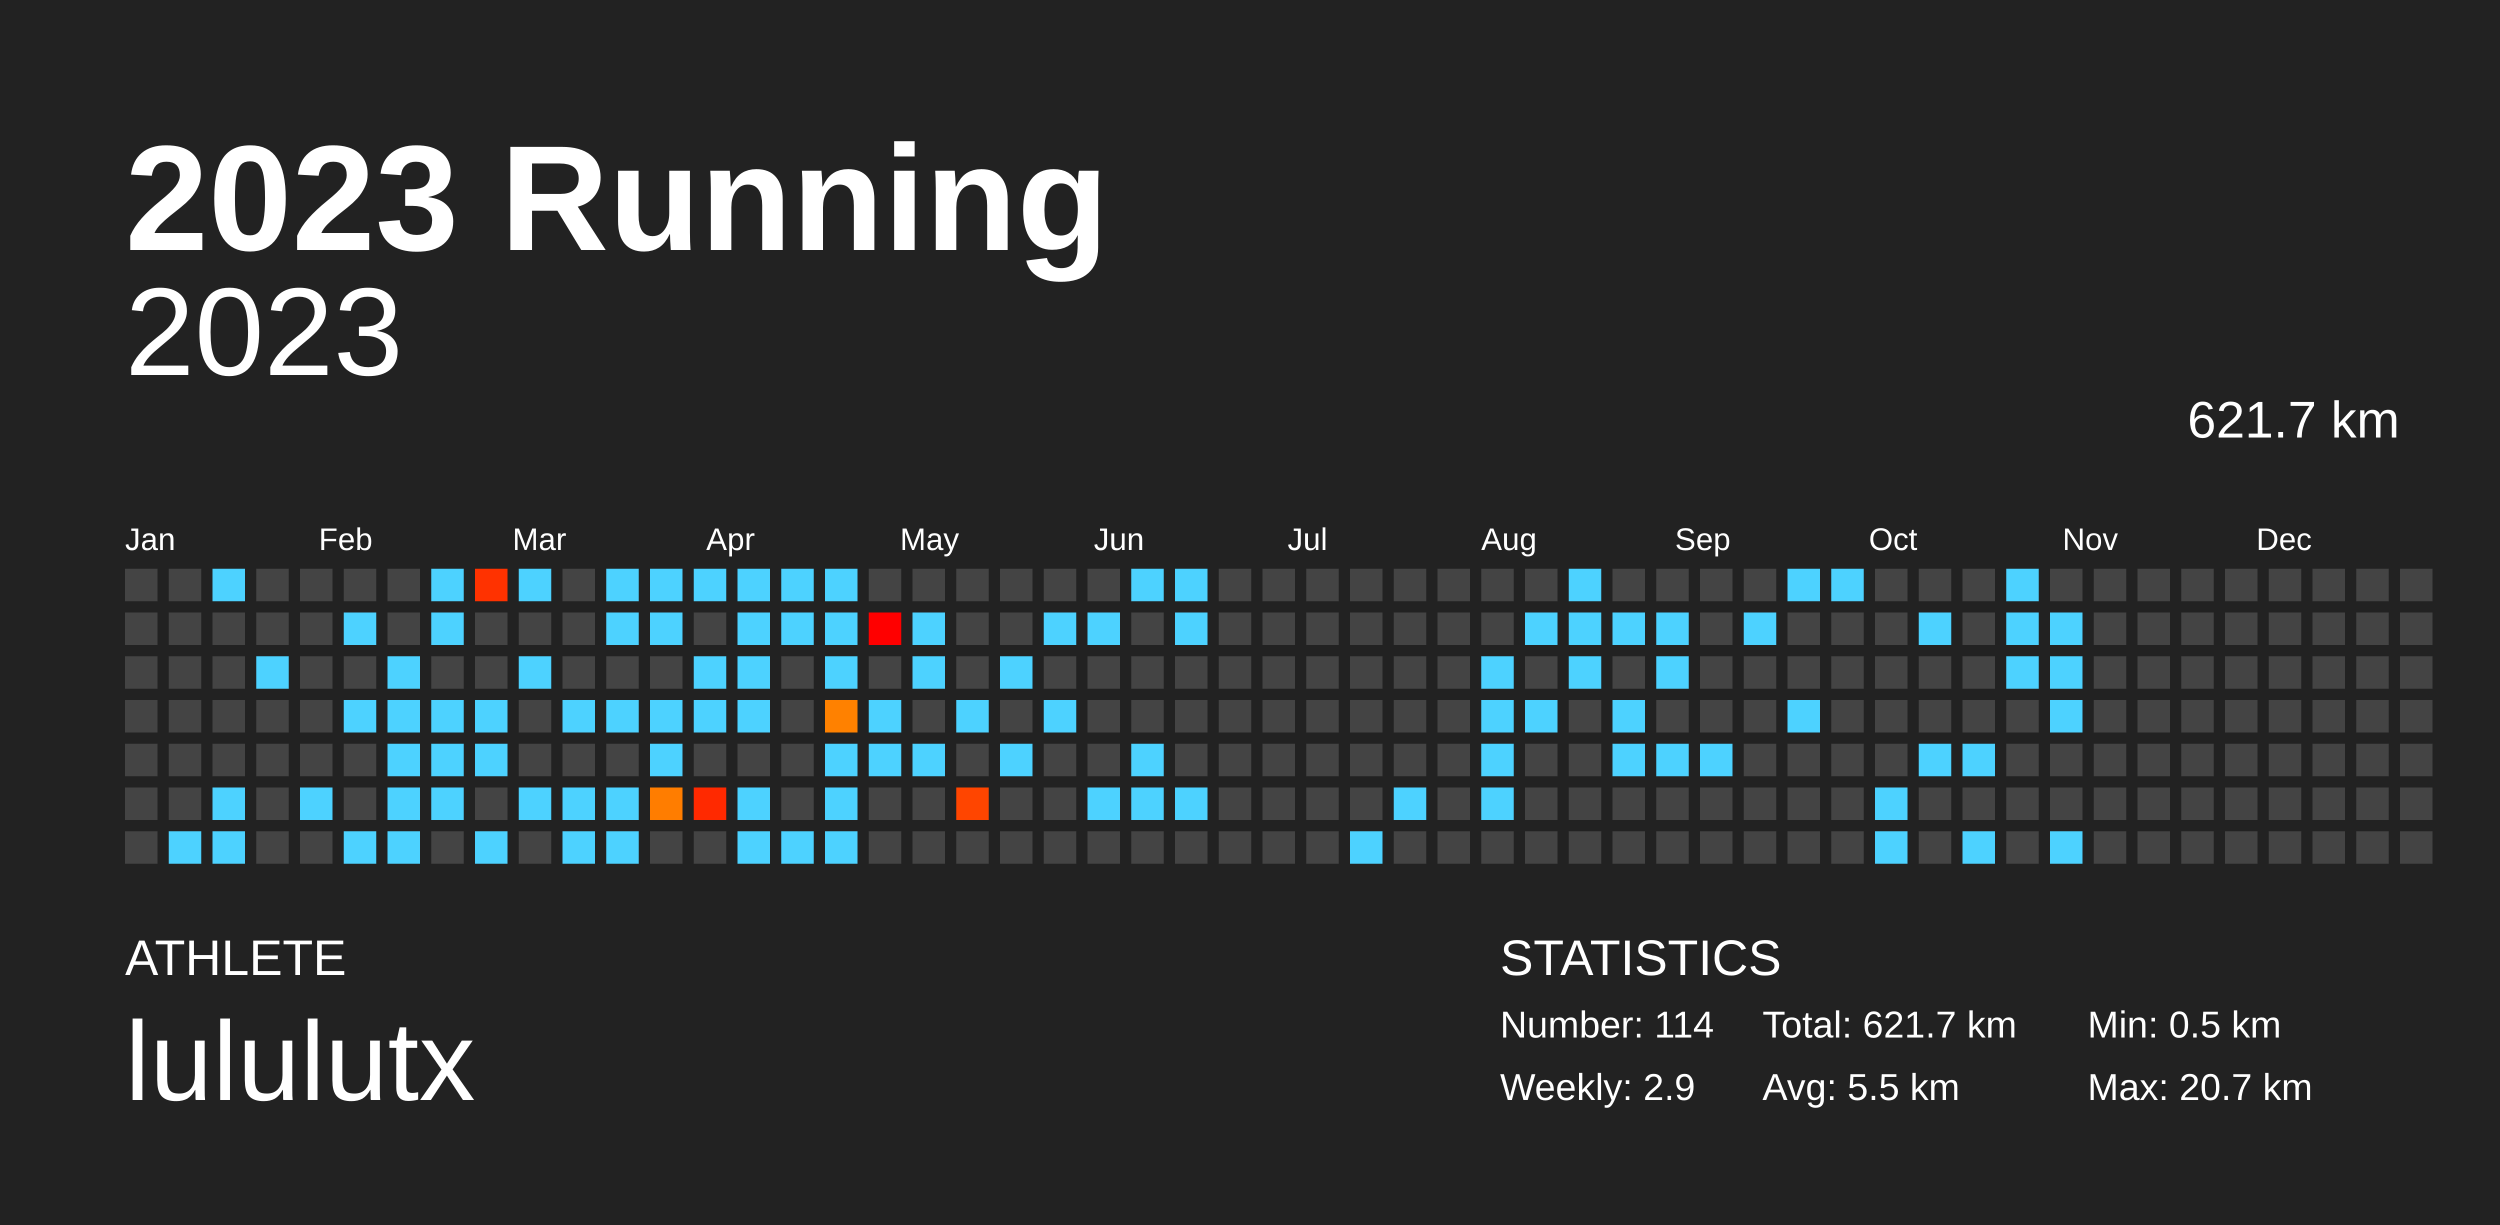
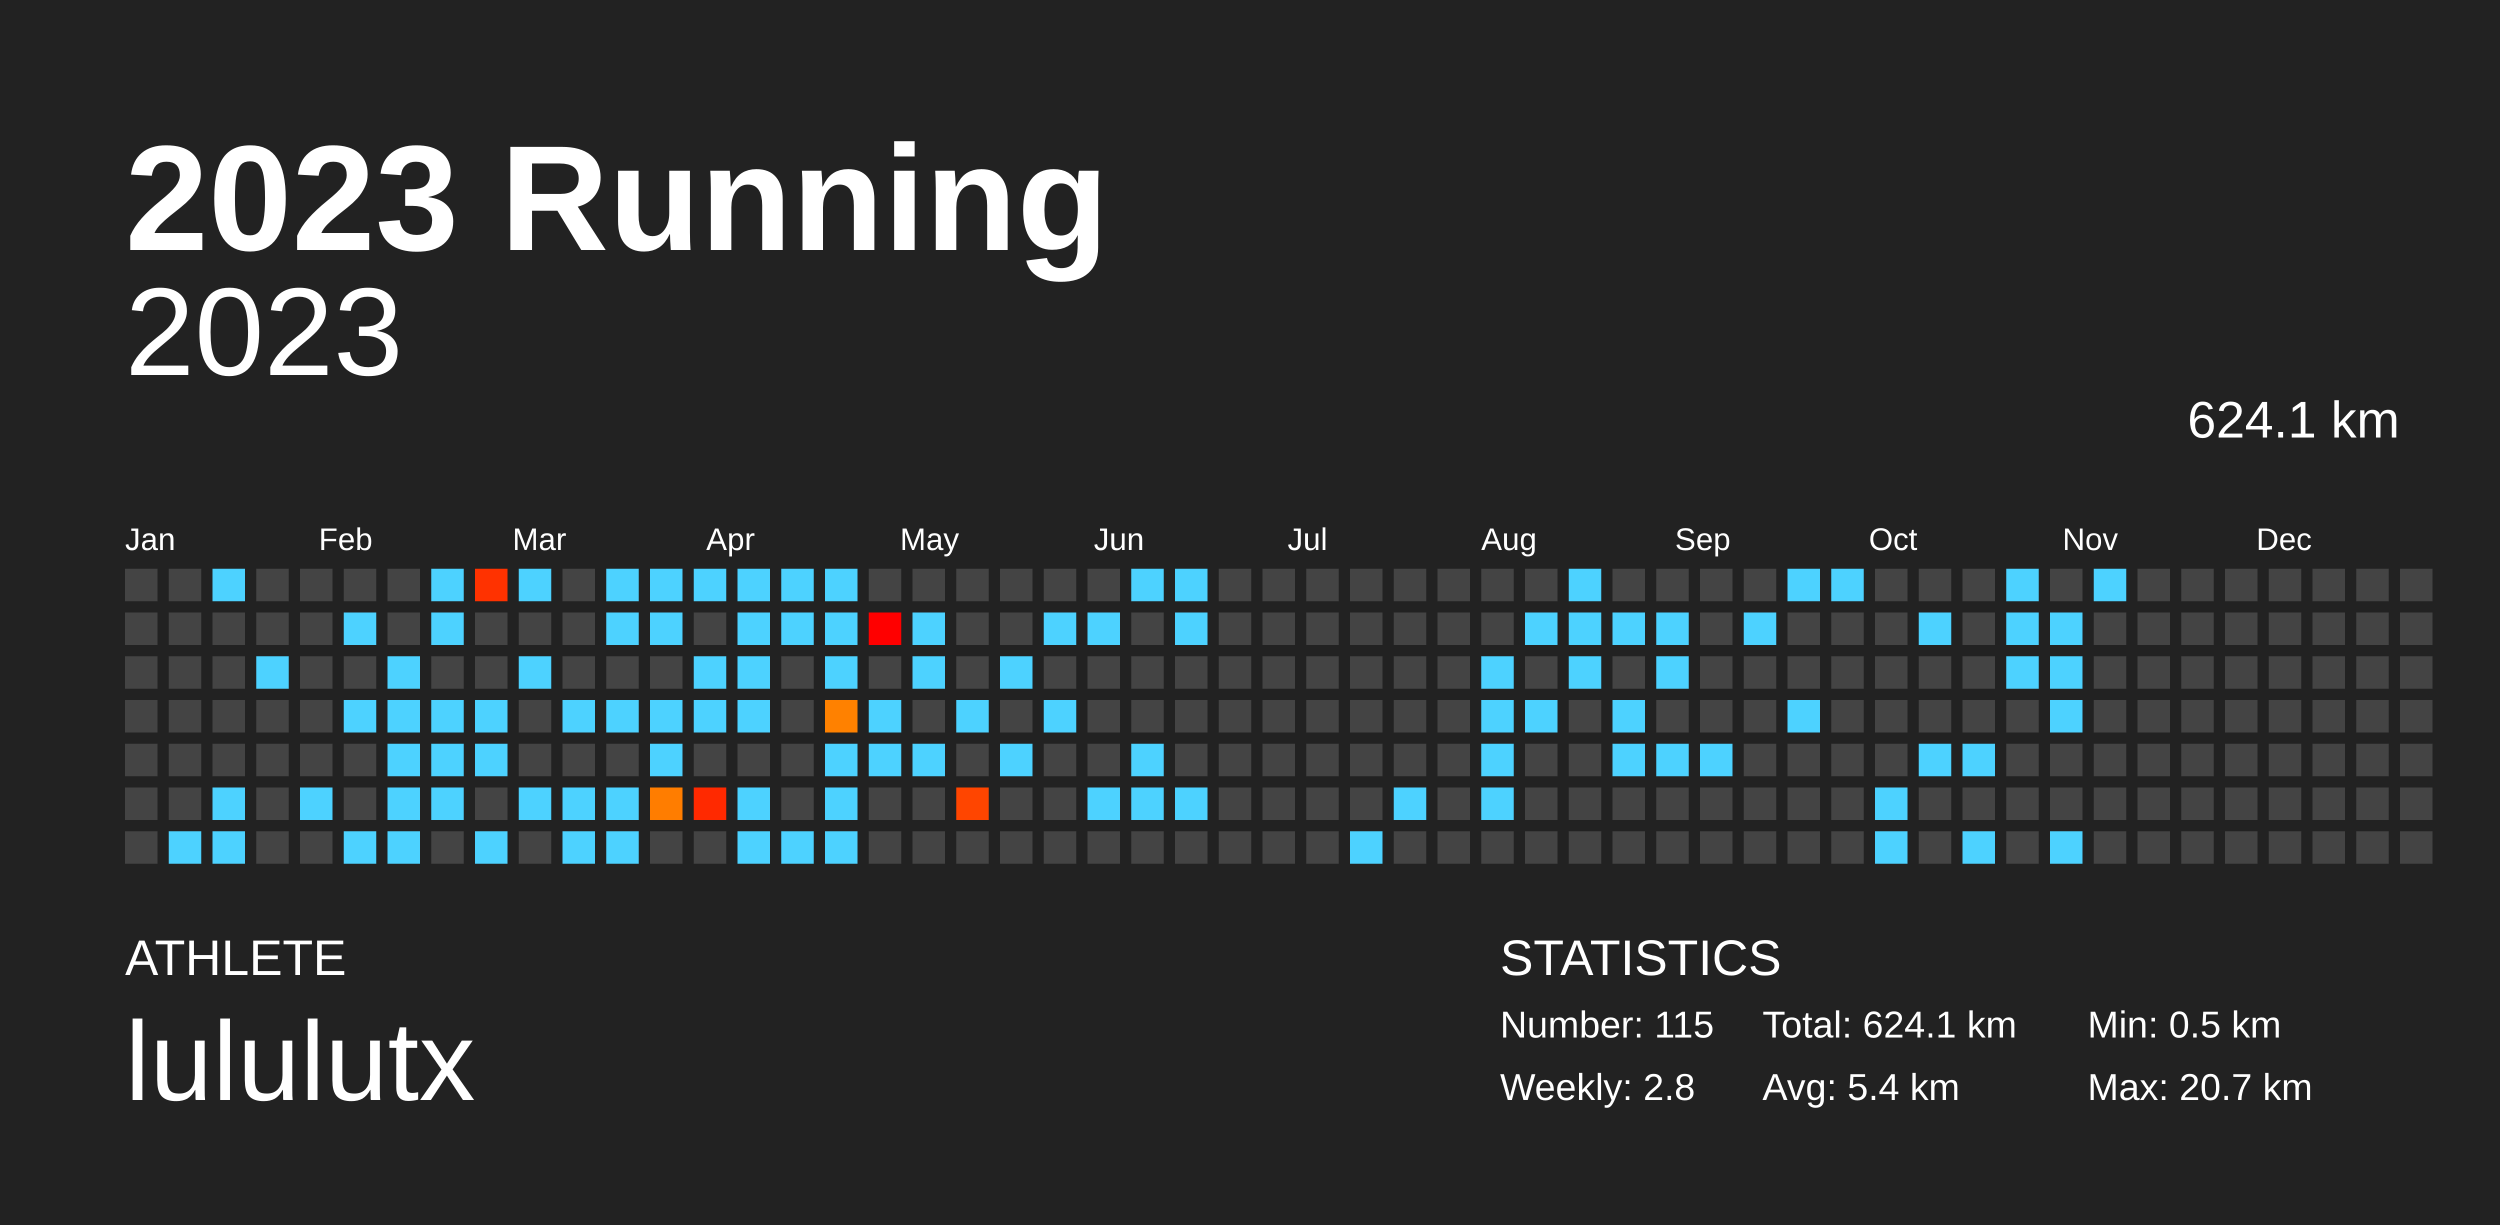
<svg xmlns="http://www.w3.org/2000/svg" baseProfile="full" height="98mm" version="1.1" viewBox="0,0,200,98" width="200mm">
  <defs />
  <rect fill="#222222" height="98" width="200" x="0" y="0" />
  <text fill="#FFFFFF" style="font-size:12px; font-family:Arial; font-weight:bold;" x="10" y="20">2023 Running</text>
  <text fill="#FFFFFF" style="font-size:4px; font-family:Arial" x="10" y="78">ATHLETE</text>
  <text fill="#FFFFFF" style="font-size:9px; font-family:Arial" x="10" y="88">lululutx</text>
  <text fill="#FFFFFF" style="font-size:4px; font-family:Arial" x="120" y="78">STATISTICS</text>
-   <text fill="#FFFFFF" style="font-size:3px; font-family:Arial" x="120" y="83">Number: 114</text>
-   <text fill="#FFFFFF" style="font-size:3px; font-family:Arial" x="120" y="88">Weekly: 2.9</text>
-   <text fill="#FFFFFF" style="font-size:3px; font-family:Arial" x="141" y="83">Total: 621.7 km</text>
-   <text fill="#FFFFFF" style="font-size:3px; font-family:Arial" x="141" y="88">Avg: 5.5 km</text>
+   <text fill="#FFFFFF" style="font-size:3px; font-family:Arial" x="120" y="83">Number: 115</text>
+   <text fill="#FFFFFF" style="font-size:3px; font-family:Arial" x="120" y="88">Weekly: 2.8</text>
+   <text fill="#FFFFFF" style="font-size:3px; font-family:Arial" x="141" y="83">Total: 624.1 km</text>
+   <text fill="#FFFFFF" style="font-size:3px; font-family:Arial" x="141" y="88">Avg: 5.4 km</text>
  <text fill="#FFFFFF" style="font-size:3px; font-family:Arial" x="167" y="83">Min: 0.5 km</text>
  <text fill="#FFFFFF" style="font-size:3px; font-family:Arial" x="167" y="88">Max: 20.7 km</text>
  <text alignment-baseline="hanging" fill="#FFFFFF" style="font-size:10.0px; font-family:Arial;" x="10" y="30">2023</text>
-   <text alignment-baseline="hanging" fill="#FFFFFF" style="font-size:4.125px; font-family:Arial;" x="175" y="35">621.7 km</text>
+   <text alignment-baseline="hanging" fill="#FFFFFF" style="font-size:4.125px; font-family:Arial;" x="175" y="35">624.1 km</text>
  <text fill="#FFFFFF" style="font-size:2.5px; font-family:Arial" x="10.0" y="44">Jan</text>
  <text fill="#FFFFFF" style="font-size:2.5px; font-family:Arial" x="25.5" y="44">Feb</text>
  <text fill="#FFFFFF" style="font-size:2.5px; font-family:Arial" x="41.0" y="44">Mar</text>
  <text fill="#FFFFFF" style="font-size:2.5px; font-family:Arial" x="56.5" y="44">Apr</text>
  <text fill="#FFFFFF" style="font-size:2.5px; font-family:Arial" x="72.0" y="44">May</text>
  <text fill="#FFFFFF" style="font-size:2.5px; font-family:Arial" x="87.5" y="44">Jun</text>
  <text fill="#FFFFFF" style="font-size:2.5px; font-family:Arial" x="103.0" y="44">Jul</text>
  <text fill="#FFFFFF" style="font-size:2.5px; font-family:Arial" x="118.5" y="44">Aug</text>
  <text fill="#FFFFFF" style="font-size:2.5px; font-family:Arial" x="134.0" y="44">Sep</text>
  <text fill="#FFFFFF" style="font-size:2.5px; font-family:Arial" x="149.5" y="44">Oct</text>
  <text fill="#FFFFFF" style="font-size:2.5px; font-family:Arial" x="165.0" y="44">Nov</text>
  <text fill="#FFFFFF" style="font-size:2.5px; font-family:Arial" x="180.5" y="44">Dec</text>
  <rect fill="#444444" height="2.6" width="2.6" x="10.0" y="45.5" />
  <rect fill="#444444" height="2.6" width="2.6" x="10.0" y="49.0" />
  <rect fill="#444444" height="2.6" width="2.6" x="10.0" y="52.5" />
  <rect fill="#444444" height="2.6" width="2.6" x="10.0" y="56.0" />
  <rect fill="#444444" height="2.6" width="2.6" x="10.0" y="59.5" />
  <rect fill="#444444" height="2.6" width="2.6" x="10.0" y="63.0" />
  <rect fill="#444444" height="2.6" width="2.6" x="10.0" y="66.5" />
  <rect fill="#444444" height="2.6" width="2.6" x="13.5" y="45.5" />
  <rect fill="#444444" height="2.6" width="2.6" x="13.5" y="49.0" />
  <rect fill="#444444" height="2.6" width="2.6" x="13.5" y="52.5" />
  <rect fill="#444444" height="2.6" width="2.6" x="13.5" y="56.0" />
  <rect fill="#444444" height="2.6" width="2.6" x="13.5" y="59.5" />
  <rect fill="#444444" height="2.6" width="2.6" x="13.5" y="63.0" />
  <rect fill="#4dd2ff" height="2.6" width="2.6" x="13.5" y="66.5" />
  <rect fill="#4dd2ff" height="2.6" width="2.6" x="17.0" y="45.5" />
  <rect fill="#444444" height="2.6" width="2.6" x="17.0" y="49.0" />
  <rect fill="#444444" height="2.6" width="2.6" x="17.0" y="52.5" />
  <rect fill="#444444" height="2.6" width="2.6" x="17.0" y="56.0" />
  <rect fill="#444444" height="2.6" width="2.6" x="17.0" y="59.5" />
  <rect fill="#4dd2ff" height="2.6" width="2.6" x="17.0" y="63.0" />
  <rect fill="#4dd2ff" height="2.6" width="2.6" x="17.0" y="66.5" />
  <rect fill="#444444" height="2.6" width="2.6" x="20.5" y="45.5" />
  <rect fill="#444444" height="2.6" width="2.6" x="20.5" y="49.0" />
  <rect fill="#4dd2ff" height="2.6" width="2.6" x="20.5" y="52.5" />
  <rect fill="#444444" height="2.6" width="2.6" x="20.5" y="56.0" />
  <rect fill="#444444" height="2.6" width="2.6" x="20.5" y="59.5" />
  <rect fill="#444444" height="2.6" width="2.6" x="20.5" y="63.0" />
  <rect fill="#444444" height="2.6" width="2.6" x="20.5" y="66.5" />
  <rect fill="#444444" height="2.6" width="2.6" x="24.0" y="45.5" />
  <rect fill="#444444" height="2.6" width="2.6" x="24.0" y="49.0" />
  <rect fill="#444444" height="2.6" width="2.6" x="24.0" y="52.5" />
  <rect fill="#444444" height="2.6" width="2.6" x="24.0" y="56.0" />
  <rect fill="#444444" height="2.6" width="2.6" x="24.0" y="59.5" />
  <rect fill="#4dd2ff" height="2.6" width="2.6" x="24.0" y="63.0" />
  <rect fill="#444444" height="2.6" width="2.6" x="24.0" y="66.5" />
  <rect fill="#444444" height="2.6" width="2.6" x="27.5" y="45.5" />
  <rect fill="#4dd2ff" height="2.6" width="2.6" x="27.5" y="49.0" />
  <rect fill="#444444" height="2.6" width="2.6" x="27.5" y="52.5" />
  <rect fill="#4dd2ff" height="2.6" width="2.6" x="27.5" y="56.0" />
  <rect fill="#444444" height="2.6" width="2.6" x="27.5" y="59.5" />
  <rect fill="#444444" height="2.6" width="2.6" x="27.5" y="63.0" />
  <rect fill="#4dd2ff" height="2.6" width="2.6" x="27.5" y="66.5" />
  <rect fill="#444444" height="2.6" width="2.6" x="31.0" y="45.5" />
  <rect fill="#444444" height="2.6" width="2.6" x="31.0" y="49.0" />
  <rect fill="#4dd2ff" height="2.6" width="2.6" x="31.0" y="52.5" />
  <rect fill="#4dd2ff" height="2.6" width="2.6" x="31.0" y="56.0" />
  <rect fill="#4dd2ff" height="2.6" width="2.6" x="31.0" y="59.5" />
  <rect fill="#4dd2ff" height="2.6" width="2.6" x="31.0" y="63.0" />
  <rect fill="#4dd2ff" height="2.6" width="2.6" x="31.0" y="66.5" />
  <rect fill="#4dd2ff" height="2.6" width="2.6" x="34.5" y="45.5" />
  <rect fill="#4dd2ff" height="2.6" width="2.6" x="34.5" y="49.0" />
  <rect fill="#444444" height="2.6" width="2.6" x="34.5" y="52.5" />
  <rect fill="#4dd2ff" height="2.6" width="2.6" x="34.5" y="56.0" />
  <rect fill="#4dd2ff" height="2.6" width="2.6" x="34.5" y="59.5" />
  <rect fill="#4dd2ff" height="2.6" width="2.6" x="34.5" y="63.0" />
  <rect fill="#444444" height="2.6" width="2.6" x="34.5" y="66.5" />
  <rect fill="#ff3200" height="2.6" width="2.6" x="38.0" y="45.5" />
  <rect fill="#444444" height="2.6" width="2.6" x="38.0" y="49.0" />
  <rect fill="#444444" height="2.6" width="2.6" x="38.0" y="52.5" />
  <rect fill="#4dd2ff" height="2.6" width="2.6" x="38.0" y="56.0" />
  <rect fill="#4dd2ff" height="2.6" width="2.6" x="38.0" y="59.5" />
  <rect fill="#444444" height="2.6" width="2.6" x="38.0" y="63.0" />
  <rect fill="#4dd2ff" height="2.6" width="2.6" x="38.0" y="66.5" />
  <rect fill="#4dd2ff" height="2.6" width="2.6" x="41.5" y="45.5" />
  <rect fill="#444444" height="2.6" width="2.6" x="41.5" y="49.0" />
  <rect fill="#4dd2ff" height="2.6" width="2.6" x="41.5" y="52.5" />
  <rect fill="#444444" height="2.6" width="2.6" x="41.5" y="56.0" />
  <rect fill="#444444" height="2.6" width="2.6" x="41.5" y="59.5" />
  <rect fill="#4dd2ff" height="2.6" width="2.6" x="41.5" y="63.0" />
  <rect fill="#444444" height="2.6" width="2.6" x="41.5" y="66.5" />
  <rect fill="#444444" height="2.6" width="2.6" x="45.0" y="45.5" />
  <rect fill="#444444" height="2.6" width="2.6" x="45.0" y="49.0" />
  <rect fill="#444444" height="2.6" width="2.6" x="45.0" y="52.5" />
  <rect fill="#4dd2ff" height="2.6" width="2.6" x="45.0" y="56.0" />
  <rect fill="#444444" height="2.6" width="2.6" x="45.0" y="59.5" />
  <rect fill="#4dd2ff" height="2.6" width="2.6" x="45.0" y="63.0" />
  <rect fill="#4dd2ff" height="2.6" width="2.6" x="45.0" y="66.5" />
  <rect fill="#4dd2ff" height="2.6" width="2.6" x="48.5" y="45.5" />
  <rect fill="#4dd2ff" height="2.6" width="2.6" x="48.5" y="49.0" />
  <rect fill="#444444" height="2.6" width="2.6" x="48.5" y="52.5" />
  <rect fill="#4dd2ff" height="2.6" width="2.6" x="48.5" y="56.0" />
  <rect fill="#444444" height="2.6" width="2.6" x="48.5" y="59.5" />
  <rect fill="#4dd2ff" height="2.6" width="2.6" x="48.5" y="63.0" />
  <rect fill="#4dd2ff" height="2.6" width="2.6" x="48.5" y="66.5" />
  <rect fill="#4dd2ff" height="2.6" width="2.6" x="52.0" y="45.5" />
  <rect fill="#4dd2ff" height="2.6" width="2.6" x="52.0" y="49.0" />
  <rect fill="#444444" height="2.6" width="2.6" x="52.0" y="52.5" />
  <rect fill="#4dd2ff" height="2.6" width="2.6" x="52.0" y="56.0" />
  <rect fill="#4dd2ff" height="2.6" width="2.6" x="52.0" y="59.5" />
  <rect fill="#ff7d00" height="2.6" width="2.6" x="52.0" y="63.0" />
  <rect fill="#444444" height="2.6" width="2.6" x="52.0" y="66.5" />
  <rect fill="#4dd2ff" height="2.6" width="2.6" x="55.5" y="45.5" />
  <rect fill="#444444" height="2.6" width="2.6" x="55.5" y="49.0" />
  <rect fill="#4dd2ff" height="2.6" width="2.6" x="55.5" y="52.5" />
  <rect fill="#4dd2ff" height="2.6" width="2.6" x="55.5" y="56.0" />
  <rect fill="#444444" height="2.6" width="2.6" x="55.5" y="59.5" />
  <rect fill="#ff2900" height="2.6" width="2.6" x="55.5" y="63.0" />
  <rect fill="#444444" height="2.6" width="2.6" x="55.5" y="66.5" />
  <rect fill="#4dd2ff" height="2.6" width="2.6" x="59.0" y="45.5" />
  <rect fill="#4dd2ff" height="2.6" width="2.6" x="59.0" y="49.0" />
  <rect fill="#4dd2ff" height="2.6" width="2.6" x="59.0" y="52.5" />
  <rect fill="#4dd2ff" height="2.6" width="2.6" x="59.0" y="56.0" />
  <rect fill="#444444" height="2.6" width="2.6" x="59.0" y="59.5" />
  <rect fill="#4dd2ff" height="2.6" width="2.6" x="59.0" y="63.0" />
  <rect fill="#4dd2ff" height="2.6" width="2.6" x="59.0" y="66.5" />
  <rect fill="#4dd2ff" height="2.6" width="2.6" x="62.5" y="45.5" />
  <rect fill="#4dd2ff" height="2.6" width="2.6" x="62.5" y="49.0" />
  <rect fill="#444444" height="2.6" width="2.6" x="62.5" y="52.5" />
  <rect fill="#444444" height="2.6" width="2.6" x="62.5" y="56.0" />
  <rect fill="#444444" height="2.6" width="2.6" x="62.5" y="59.5" />
  <rect fill="#444444" height="2.6" width="2.6" x="62.5" y="63.0" />
  <rect fill="#4dd2ff" height="2.6" width="2.6" x="62.5" y="66.5" />
  <rect fill="#4dd2ff" height="2.6" width="2.6" x="66.0" y="45.5" />
  <rect fill="#4dd2ff" height="2.6" width="2.6" x="66.0" y="49.0" />
  <rect fill="#4dd2ff" height="2.6" width="2.6" x="66.0" y="52.5" />
  <rect fill="#ff8100" height="2.6" width="2.6" x="66.0" y="56.0" />
  <rect fill="#4dd2ff" height="2.6" width="2.6" x="66.0" y="59.5" />
  <rect fill="#4dd2ff" height="2.6" width="2.6" x="66.0" y="63.0" />
  <rect fill="#4dd2ff" height="2.6" width="2.6" x="66.0" y="66.5" />
  <rect fill="#444444" height="2.6" width="2.6" x="69.5" y="45.5" />
  <rect fill="red" height="2.6" width="2.6" x="69.5" y="49.0" />
  <rect fill="#444444" height="2.6" width="2.6" x="69.5" y="52.5" />
  <rect fill="#4dd2ff" height="2.6" width="2.6" x="69.5" y="56.0" />
  <rect fill="#4dd2ff" height="2.6" width="2.6" x="69.5" y="59.5" />
  <rect fill="#444444" height="2.6" width="2.6" x="69.5" y="63.0" />
  <rect fill="#444444" height="2.6" width="2.6" x="69.5" y="66.5" />
  <rect fill="#444444" height="2.6" width="2.6" x="73.0" y="45.5" />
  <rect fill="#4dd2ff" height="2.6" width="2.6" x="73.0" y="49.0" />
  <rect fill="#4dd2ff" height="2.6" width="2.6" x="73.0" y="52.5" />
  <rect fill="#444444" height="2.6" width="2.6" x="73.0" y="56.0" />
  <rect fill="#4dd2ff" height="2.6" width="2.6" x="73.0" y="59.5" />
  <rect fill="#444444" height="2.6" width="2.6" x="73.0" y="63.0" />
  <rect fill="#444444" height="2.6" width="2.6" x="73.0" y="66.5" />
  <rect fill="#444444" height="2.6" width="2.6" x="76.5" y="45.5" />
  <rect fill="#444444" height="2.6" width="2.6" x="76.5" y="49.0" />
  <rect fill="#444444" height="2.6" width="2.6" x="76.5" y="52.5" />
  <rect fill="#4dd2ff" height="2.6" width="2.6" x="76.5" y="56.0" />
  <rect fill="#444444" height="2.6" width="2.6" x="76.5" y="59.5" />
  <rect fill="#ff4500" height="2.6" width="2.6" x="76.5" y="63.0" />
  <rect fill="#444444" height="2.6" width="2.6" x="76.5" y="66.5" />
  <rect fill="#444444" height="2.6" width="2.6" x="80.0" y="45.5" />
  <rect fill="#444444" height="2.6" width="2.6" x="80.0" y="49.0" />
  <rect fill="#4dd2ff" height="2.6" width="2.6" x="80.0" y="52.5" />
  <rect fill="#444444" height="2.6" width="2.6" x="80.0" y="56.0" />
  <rect fill="#4dd2ff" height="2.6" width="2.6" x="80.0" y="59.5" />
  <rect fill="#444444" height="2.6" width="2.6" x="80.0" y="63.0" />
  <rect fill="#444444" height="2.6" width="2.6" x="80.0" y="66.5" />
  <rect fill="#444444" height="2.6" width="2.6" x="83.5" y="45.5" />
  <rect fill="#4dd2ff" height="2.6" width="2.6" x="83.5" y="49.0" />
  <rect fill="#444444" height="2.6" width="2.6" x="83.5" y="52.5" />
  <rect fill="#4dd2ff" height="2.6" width="2.6" x="83.5" y="56.0" />
  <rect fill="#444444" height="2.6" width="2.6" x="83.5" y="59.5" />
  <rect fill="#444444" height="2.6" width="2.6" x="83.5" y="63.0" />
  <rect fill="#444444" height="2.6" width="2.6" x="83.5" y="66.5" />
  <rect fill="#444444" height="2.6" width="2.6" x="87.0" y="45.5" />
  <rect fill="#4dd2ff" height="2.6" width="2.6" x="87.0" y="49.0" />
  <rect fill="#444444" height="2.6" width="2.6" x="87.0" y="52.5" />
  <rect fill="#444444" height="2.6" width="2.6" x="87.0" y="56.0" />
  <rect fill="#444444" height="2.6" width="2.6" x="87.0" y="59.5" />
  <rect fill="#4dd2ff" height="2.6" width="2.6" x="87.0" y="63.0" />
  <rect fill="#444444" height="2.6" width="2.6" x="87.0" y="66.5" />
  <rect fill="#4dd2ff" height="2.6" width="2.6" x="90.5" y="45.5" />
  <rect fill="#444444" height="2.6" width="2.6" x="90.5" y="49.0" />
  <rect fill="#444444" height="2.6" width="2.6" x="90.5" y="52.5" />
  <rect fill="#444444" height="2.6" width="2.6" x="90.5" y="56.0" />
  <rect fill="#4dd2ff" height="2.6" width="2.6" x="90.5" y="59.5" />
  <rect fill="#4dd2ff" height="2.6" width="2.6" x="90.5" y="63.0" />
  <rect fill="#444444" height="2.6" width="2.6" x="90.5" y="66.5" />
  <rect fill="#4dd2ff" height="2.6" width="2.6" x="94.0" y="45.5" />
  <rect fill="#4dd2ff" height="2.6" width="2.6" x="94.0" y="49.0" />
  <rect fill="#444444" height="2.6" width="2.6" x="94.0" y="52.5" />
  <rect fill="#444444" height="2.6" width="2.6" x="94.0" y="56.0" />
  <rect fill="#444444" height="2.6" width="2.6" x="94.0" y="59.5" />
  <rect fill="#4dd2ff" height="2.6" width="2.6" x="94.0" y="63.0" />
  <rect fill="#444444" height="2.6" width="2.6" x="94.0" y="66.5" />
  <rect fill="#444444" height="2.6" width="2.6" x="97.5" y="45.5" />
  <rect fill="#444444" height="2.6" width="2.6" x="97.5" y="49.0" />
  <rect fill="#444444" height="2.6" width="2.6" x="97.5" y="52.5" />
  <rect fill="#444444" height="2.6" width="2.6" x="97.5" y="56.0" />
  <rect fill="#444444" height="2.6" width="2.6" x="97.5" y="59.5" />
  <rect fill="#444444" height="2.6" width="2.6" x="97.5" y="63.0" />
  <rect fill="#444444" height="2.6" width="2.6" x="97.5" y="66.5" />
  <rect fill="#444444" height="2.6" width="2.6" x="101.0" y="45.5" />
  <rect fill="#444444" height="2.6" width="2.6" x="101.0" y="49.0" />
  <rect fill="#444444" height="2.6" width="2.6" x="101.0" y="52.5" />
  <rect fill="#444444" height="2.6" width="2.6" x="101.0" y="56.0" />
  <rect fill="#444444" height="2.6" width="2.6" x="101.0" y="59.5" />
  <rect fill="#444444" height="2.6" width="2.6" x="101.0" y="63.0" />
  <rect fill="#444444" height="2.6" width="2.6" x="101.0" y="66.5" />
  <rect fill="#444444" height="2.6" width="2.6" x="104.5" y="45.5" />
  <rect fill="#444444" height="2.6" width="2.6" x="104.5" y="49.0" />
  <rect fill="#444444" height="2.6" width="2.6" x="104.5" y="52.5" />
  <rect fill="#444444" height="2.6" width="2.6" x="104.5" y="56.0" />
  <rect fill="#444444" height="2.6" width="2.6" x="104.5" y="59.5" />
  <rect fill="#444444" height="2.6" width="2.6" x="104.5" y="63.0" />
  <rect fill="#444444" height="2.6" width="2.6" x="104.5" y="66.5" />
  <rect fill="#444444" height="2.6" width="2.6" x="108.0" y="45.5" />
  <rect fill="#444444" height="2.6" width="2.6" x="108.0" y="49.0" />
  <rect fill="#444444" height="2.6" width="2.6" x="108.0" y="52.5" />
  <rect fill="#444444" height="2.6" width="2.6" x="108.0" y="56.0" />
  <rect fill="#444444" height="2.6" width="2.6" x="108.0" y="59.5" />
  <rect fill="#444444" height="2.6" width="2.6" x="108.0" y="63.0" />
  <rect fill="#4dd2ff" height="2.6" width="2.6" x="108.0" y="66.5" />
  <rect fill="#444444" height="2.6" width="2.6" x="111.5" y="45.5" />
  <rect fill="#444444" height="2.6" width="2.6" x="111.5" y="49.0" />
  <rect fill="#444444" height="2.6" width="2.6" x="111.5" y="52.5" />
  <rect fill="#444444" height="2.6" width="2.6" x="111.5" y="56.0" />
  <rect fill="#444444" height="2.6" width="2.6" x="111.5" y="59.5" />
  <rect fill="#4dd2ff" height="2.6" width="2.6" x="111.5" y="63.0" />
  <rect fill="#444444" height="2.6" width="2.6" x="111.5" y="66.5" />
  <rect fill="#444444" height="2.6" width="2.6" x="115.0" y="45.5" />
  <rect fill="#444444" height="2.6" width="2.6" x="115.0" y="49.0" />
  <rect fill="#444444" height="2.6" width="2.6" x="115.0" y="52.5" />
  <rect fill="#444444" height="2.6" width="2.6" x="115.0" y="56.0" />
  <rect fill="#444444" height="2.6" width="2.6" x="115.0" y="59.5" />
  <rect fill="#444444" height="2.6" width="2.6" x="115.0" y="63.0" />
  <rect fill="#444444" height="2.6" width="2.6" x="115.0" y="66.5" />
  <rect fill="#444444" height="2.6" width="2.6" x="118.5" y="45.5" />
  <rect fill="#444444" height="2.6" width="2.6" x="118.5" y="49.0" />
  <rect fill="#4dd2ff" height="2.6" width="2.6" x="118.5" y="52.5" />
  <rect fill="#4dd2ff" height="2.6" width="2.6" x="118.5" y="56.0" />
  <rect fill="#4dd2ff" height="2.6" width="2.6" x="118.5" y="59.5" />
  <rect fill="#4dd2ff" height="2.6" width="2.6" x="118.5" y="63.0" />
  <rect fill="#444444" height="2.6" width="2.6" x="118.5" y="66.5" />
  <rect fill="#444444" height="2.6" width="2.6" x="122.0" y="45.5" />
  <rect fill="#4dd2ff" height="2.6" width="2.6" x="122.0" y="49.0" />
  <rect fill="#444444" height="2.6" width="2.6" x="122.0" y="52.5" />
  <rect fill="#4dd2ff" height="2.6" width="2.6" x="122.0" y="56.0" />
  <rect fill="#444444" height="2.6" width="2.6" x="122.0" y="59.5" />
  <rect fill="#444444" height="2.6" width="2.6" x="122.0" y="63.0" />
  <rect fill="#444444" height="2.6" width="2.6" x="122.0" y="66.5" />
  <rect fill="#4dd2ff" height="2.6" width="2.6" x="125.5" y="45.5" />
  <rect fill="#4dd2ff" height="2.6" width="2.6" x="125.5" y="49.0" />
  <rect fill="#4dd2ff" height="2.6" width="2.6" x="125.5" y="52.5" />
  <rect fill="#444444" height="2.6" width="2.6" x="125.5" y="56.0" />
  <rect fill="#444444" height="2.6" width="2.6" x="125.5" y="59.5" />
  <rect fill="#444444" height="2.6" width="2.6" x="125.5" y="63.0" />
  <rect fill="#444444" height="2.6" width="2.6" x="125.5" y="66.5" />
  <rect fill="#444444" height="2.6" width="2.6" x="129.0" y="45.5" />
  <rect fill="#4dd2ff" height="2.6" width="2.6" x="129.0" y="49.0" />
  <rect fill="#444444" height="2.6" width="2.6" x="129.0" y="52.5" />
  <rect fill="#4dd2ff" height="2.6" width="2.6" x="129.0" y="56.0" />
  <rect fill="#4dd2ff" height="2.6" width="2.6" x="129.0" y="59.5" />
  <rect fill="#444444" height="2.6" width="2.6" x="129.0" y="63.0" />
  <rect fill="#444444" height="2.6" width="2.6" x="129.0" y="66.5" />
  <rect fill="#444444" height="2.6" width="2.6" x="132.5" y="45.5" />
  <rect fill="#4dd2ff" height="2.6" width="2.6" x="132.5" y="49.0" />
  <rect fill="#4dd2ff" height="2.6" width="2.6" x="132.5" y="52.5" />
  <rect fill="#444444" height="2.6" width="2.6" x="132.5" y="56.0" />
  <rect fill="#4dd2ff" height="2.6" width="2.6" x="132.5" y="59.5" />
  <rect fill="#444444" height="2.6" width="2.6" x="132.5" y="63.0" />
  <rect fill="#444444" height="2.6" width="2.6" x="132.5" y="66.5" />
  <rect fill="#444444" height="2.6" width="2.6" x="136.0" y="45.5" />
  <rect fill="#444444" height="2.6" width="2.6" x="136.0" y="49.0" />
  <rect fill="#444444" height="2.6" width="2.6" x="136.0" y="52.5" />
  <rect fill="#444444" height="2.6" width="2.6" x="136.0" y="56.0" />
  <rect fill="#4dd2ff" height="2.6" width="2.6" x="136.0" y="59.5" />
  <rect fill="#444444" height="2.6" width="2.6" x="136.0" y="63.0" />
  <rect fill="#444444" height="2.6" width="2.6" x="136.0" y="66.5" />
  <rect fill="#444444" height="2.6" width="2.6" x="139.5" y="45.5" />
  <rect fill="#4dd2ff" height="2.6" width="2.6" x="139.5" y="49.0" />
  <rect fill="#444444" height="2.6" width="2.6" x="139.5" y="52.5" />
  <rect fill="#444444" height="2.6" width="2.6" x="139.5" y="56.0" />
  <rect fill="#444444" height="2.6" width="2.6" x="139.5" y="59.5" />
  <rect fill="#444444" height="2.6" width="2.6" x="139.5" y="63.0" />
  <rect fill="#444444" height="2.6" width="2.6" x="139.5" y="66.5" />
  <rect fill="#4dd2ff" height="2.6" width="2.6" x="143.0" y="45.5" />
  <rect fill="#444444" height="2.6" width="2.6" x="143.0" y="49.0" />
  <rect fill="#444444" height="2.6" width="2.6" x="143.0" y="52.5" />
  <rect fill="#4dd2ff" height="2.6" width="2.6" x="143.0" y="56.0" />
  <rect fill="#444444" height="2.6" width="2.6" x="143.0" y="59.5" />
  <rect fill="#444444" height="2.6" width="2.6" x="143.0" y="63.0" />
  <rect fill="#444444" height="2.6" width="2.6" x="143.0" y="66.5" />
  <rect fill="#4dd2ff" height="2.6" width="2.6" x="146.5" y="45.5" />
  <rect fill="#444444" height="2.6" width="2.6" x="146.5" y="49.0" />
  <rect fill="#444444" height="2.6" width="2.6" x="146.5" y="52.5" />
  <rect fill="#444444" height="2.6" width="2.6" x="146.5" y="56.0" />
  <rect fill="#444444" height="2.6" width="2.6" x="146.5" y="59.5" />
  <rect fill="#444444" height="2.6" width="2.6" x="146.5" y="63.0" />
  <rect fill="#444444" height="2.6" width="2.6" x="146.5" y="66.5" />
  <rect fill="#444444" height="2.6" width="2.6" x="150.0" y="45.5" />
  <rect fill="#444444" height="2.6" width="2.6" x="150.0" y="49.0" />
  <rect fill="#444444" height="2.6" width="2.6" x="150.0" y="52.5" />
  <rect fill="#444444" height="2.6" width="2.6" x="150.0" y="56.0" />
  <rect fill="#444444" height="2.6" width="2.6" x="150.0" y="59.5" />
  <rect fill="#4dd2ff" height="2.6" width="2.6" x="150.0" y="63.0" />
  <rect fill="#4dd2ff" height="2.6" width="2.6" x="150.0" y="66.5" />
  <rect fill="#444444" height="2.6" width="2.6" x="153.5" y="45.5" />
  <rect fill="#4dd2ff" height="2.6" width="2.6" x="153.5" y="49.0" />
  <rect fill="#444444" height="2.6" width="2.6" x="153.5" y="52.5" />
  <rect fill="#444444" height="2.6" width="2.6" x="153.5" y="56.0" />
  <rect fill="#4dd2ff" height="2.6" width="2.6" x="153.5" y="59.5" />
  <rect fill="#444444" height="2.6" width="2.6" x="153.5" y="63.0" />
  <rect fill="#444444" height="2.6" width="2.6" x="153.5" y="66.5" />
  <rect fill="#444444" height="2.6" width="2.6" x="157.0" y="45.5" />
  <rect fill="#444444" height="2.6" width="2.6" x="157.0" y="49.0" />
  <rect fill="#444444" height="2.6" width="2.6" x="157.0" y="52.5" />
  <rect fill="#444444" height="2.6" width="2.6" x="157.0" y="56.0" />
  <rect fill="#4dd2ff" height="2.6" width="2.6" x="157.0" y="59.5" />
  <rect fill="#444444" height="2.6" width="2.6" x="157.0" y="63.0" />
  <rect fill="#4dd2ff" height="2.6" width="2.6" x="157.0" y="66.5" />
  <rect fill="#4dd2ff" height="2.6" width="2.6" x="160.5" y="45.5" />
  <rect fill="#4dd2ff" height="2.6" width="2.6" x="160.5" y="49.0" />
  <rect fill="#4dd2ff" height="2.6" width="2.6" x="160.5" y="52.5" />
  <rect fill="#444444" height="2.6" width="2.6" x="160.5" y="56.0" />
  <rect fill="#444444" height="2.6" width="2.6" x="160.5" y="59.5" />
  <rect fill="#444444" height="2.6" width="2.6" x="160.5" y="63.0" />
  <rect fill="#444444" height="2.6" width="2.6" x="160.5" y="66.5" />
  <rect fill="#444444" height="2.6" width="2.6" x="164.0" y="45.5" />
  <rect fill="#4dd2ff" height="2.6" width="2.6" x="164.0" y="49.0" />
  <rect fill="#4dd2ff" height="2.6" width="2.6" x="164.0" y="52.5" />
  <rect fill="#4dd2ff" height="2.6" width="2.6" x="164.0" y="56.0" />
  <rect fill="#444444" height="2.6" width="2.6" x="164.0" y="59.5" />
  <rect fill="#444444" height="2.6" width="2.6" x="164.0" y="63.0" />
  <rect fill="#4dd2ff" height="2.6" width="2.6" x="164.0" y="66.5" />
-   <rect fill="#444444" height="2.6" width="2.6" x="167.5" y="45.5" />
+   <rect fill="#4dd2ff" height="2.6" width="2.6" x="167.5" y="45.5" />
  <rect fill="#444444" height="2.6" width="2.6" x="167.5" y="49.0" />
  <rect fill="#444444" height="2.6" width="2.6" x="167.5" y="52.5" />
  <rect fill="#444444" height="2.6" width="2.6" x="167.5" y="56.0" />
  <rect fill="#444444" height="2.6" width="2.6" x="167.5" y="59.5" />
  <rect fill="#444444" height="2.6" width="2.6" x="167.5" y="63.0" />
  <rect fill="#444444" height="2.6" width="2.6" x="167.5" y="66.5" />
  <rect fill="#444444" height="2.6" width="2.6" x="171.0" y="45.5" />
  <rect fill="#444444" height="2.6" width="2.6" x="171.0" y="49.0" />
  <rect fill="#444444" height="2.6" width="2.6" x="171.0" y="52.5" />
  <rect fill="#444444" height="2.6" width="2.6" x="171.0" y="56.0" />
  <rect fill="#444444" height="2.6" width="2.6" x="171.0" y="59.5" />
  <rect fill="#444444" height="2.6" width="2.6" x="171.0" y="63.0" />
  <rect fill="#444444" height="2.6" width="2.6" x="171.0" y="66.5" />
  <rect fill="#444444" height="2.6" width="2.6" x="174.5" y="45.5" />
  <rect fill="#444444" height="2.6" width="2.6" x="174.5" y="49.0" />
  <rect fill="#444444" height="2.6" width="2.6" x="174.5" y="52.5" />
  <rect fill="#444444" height="2.6" width="2.6" x="174.5" y="56.0" />
  <rect fill="#444444" height="2.6" width="2.6" x="174.5" y="59.5" />
  <rect fill="#444444" height="2.6" width="2.6" x="174.5" y="63.0" />
  <rect fill="#444444" height="2.6" width="2.6" x="174.5" y="66.5" />
  <rect fill="#444444" height="2.6" width="2.6" x="178.0" y="45.5" />
  <rect fill="#444444" height="2.6" width="2.6" x="178.0" y="49.0" />
  <rect fill="#444444" height="2.6" width="2.6" x="178.0" y="52.5" />
  <rect fill="#444444" height="2.6" width="2.6" x="178.0" y="56.0" />
  <rect fill="#444444" height="2.6" width="2.6" x="178.0" y="59.5" />
  <rect fill="#444444" height="2.6" width="2.6" x="178.0" y="63.0" />
  <rect fill="#444444" height="2.6" width="2.6" x="178.0" y="66.5" />
  <rect fill="#444444" height="2.6" width="2.6" x="181.5" y="45.5" />
  <rect fill="#444444" height="2.6" width="2.6" x="181.5" y="49.0" />
  <rect fill="#444444" height="2.6" width="2.6" x="181.5" y="52.5" />
  <rect fill="#444444" height="2.6" width="2.6" x="181.5" y="56.0" />
  <rect fill="#444444" height="2.6" width="2.6" x="181.5" y="59.5" />
  <rect fill="#444444" height="2.6" width="2.6" x="181.5" y="63.0" />
  <rect fill="#444444" height="2.6" width="2.6" x="181.5" y="66.5" />
  <rect fill="#444444" height="2.6" width="2.6" x="185.0" y="45.5" />
  <rect fill="#444444" height="2.6" width="2.6" x="185.0" y="49.0" />
  <rect fill="#444444" height="2.6" width="2.6" x="185.0" y="52.5" />
  <rect fill="#444444" height="2.6" width="2.6" x="185.0" y="56.0" />
  <rect fill="#444444" height="2.6" width="2.6" x="185.0" y="59.5" />
  <rect fill="#444444" height="2.6" width="2.6" x="185.0" y="63.0" />
  <rect fill="#444444" height="2.6" width="2.6" x="185.0" y="66.5" />
  <rect fill="#444444" height="2.6" width="2.6" x="188.5" y="45.5" />
  <rect fill="#444444" height="2.6" width="2.6" x="188.5" y="49.0" />
  <rect fill="#444444" height="2.6" width="2.6" x="188.5" y="52.5" />
  <rect fill="#444444" height="2.6" width="2.6" x="188.5" y="56.0" />
  <rect fill="#444444" height="2.6" width="2.6" x="188.5" y="59.5" />
  <rect fill="#444444" height="2.6" width="2.6" x="188.5" y="63.0" />
  <rect fill="#444444" height="2.6" width="2.6" x="188.5" y="66.5" />
  <rect fill="#444444" height="2.6" width="2.6" x="192.0" y="45.5" />
  <rect fill="#444444" height="2.6" width="2.6" x="192.0" y="49.0" />
  <rect fill="#444444" height="2.6" width="2.6" x="192.0" y="52.5" />
  <rect fill="#444444" height="2.6" width="2.6" x="192.0" y="56.0" />
  <rect fill="#444444" height="2.6" width="2.6" x="192.0" y="59.5" />
  <rect fill="#444444" height="2.6" width="2.6" x="192.0" y="63.0" />
  <rect fill="#444444" height="2.6" width="2.6" x="192.0" y="66.5" />
</svg>
